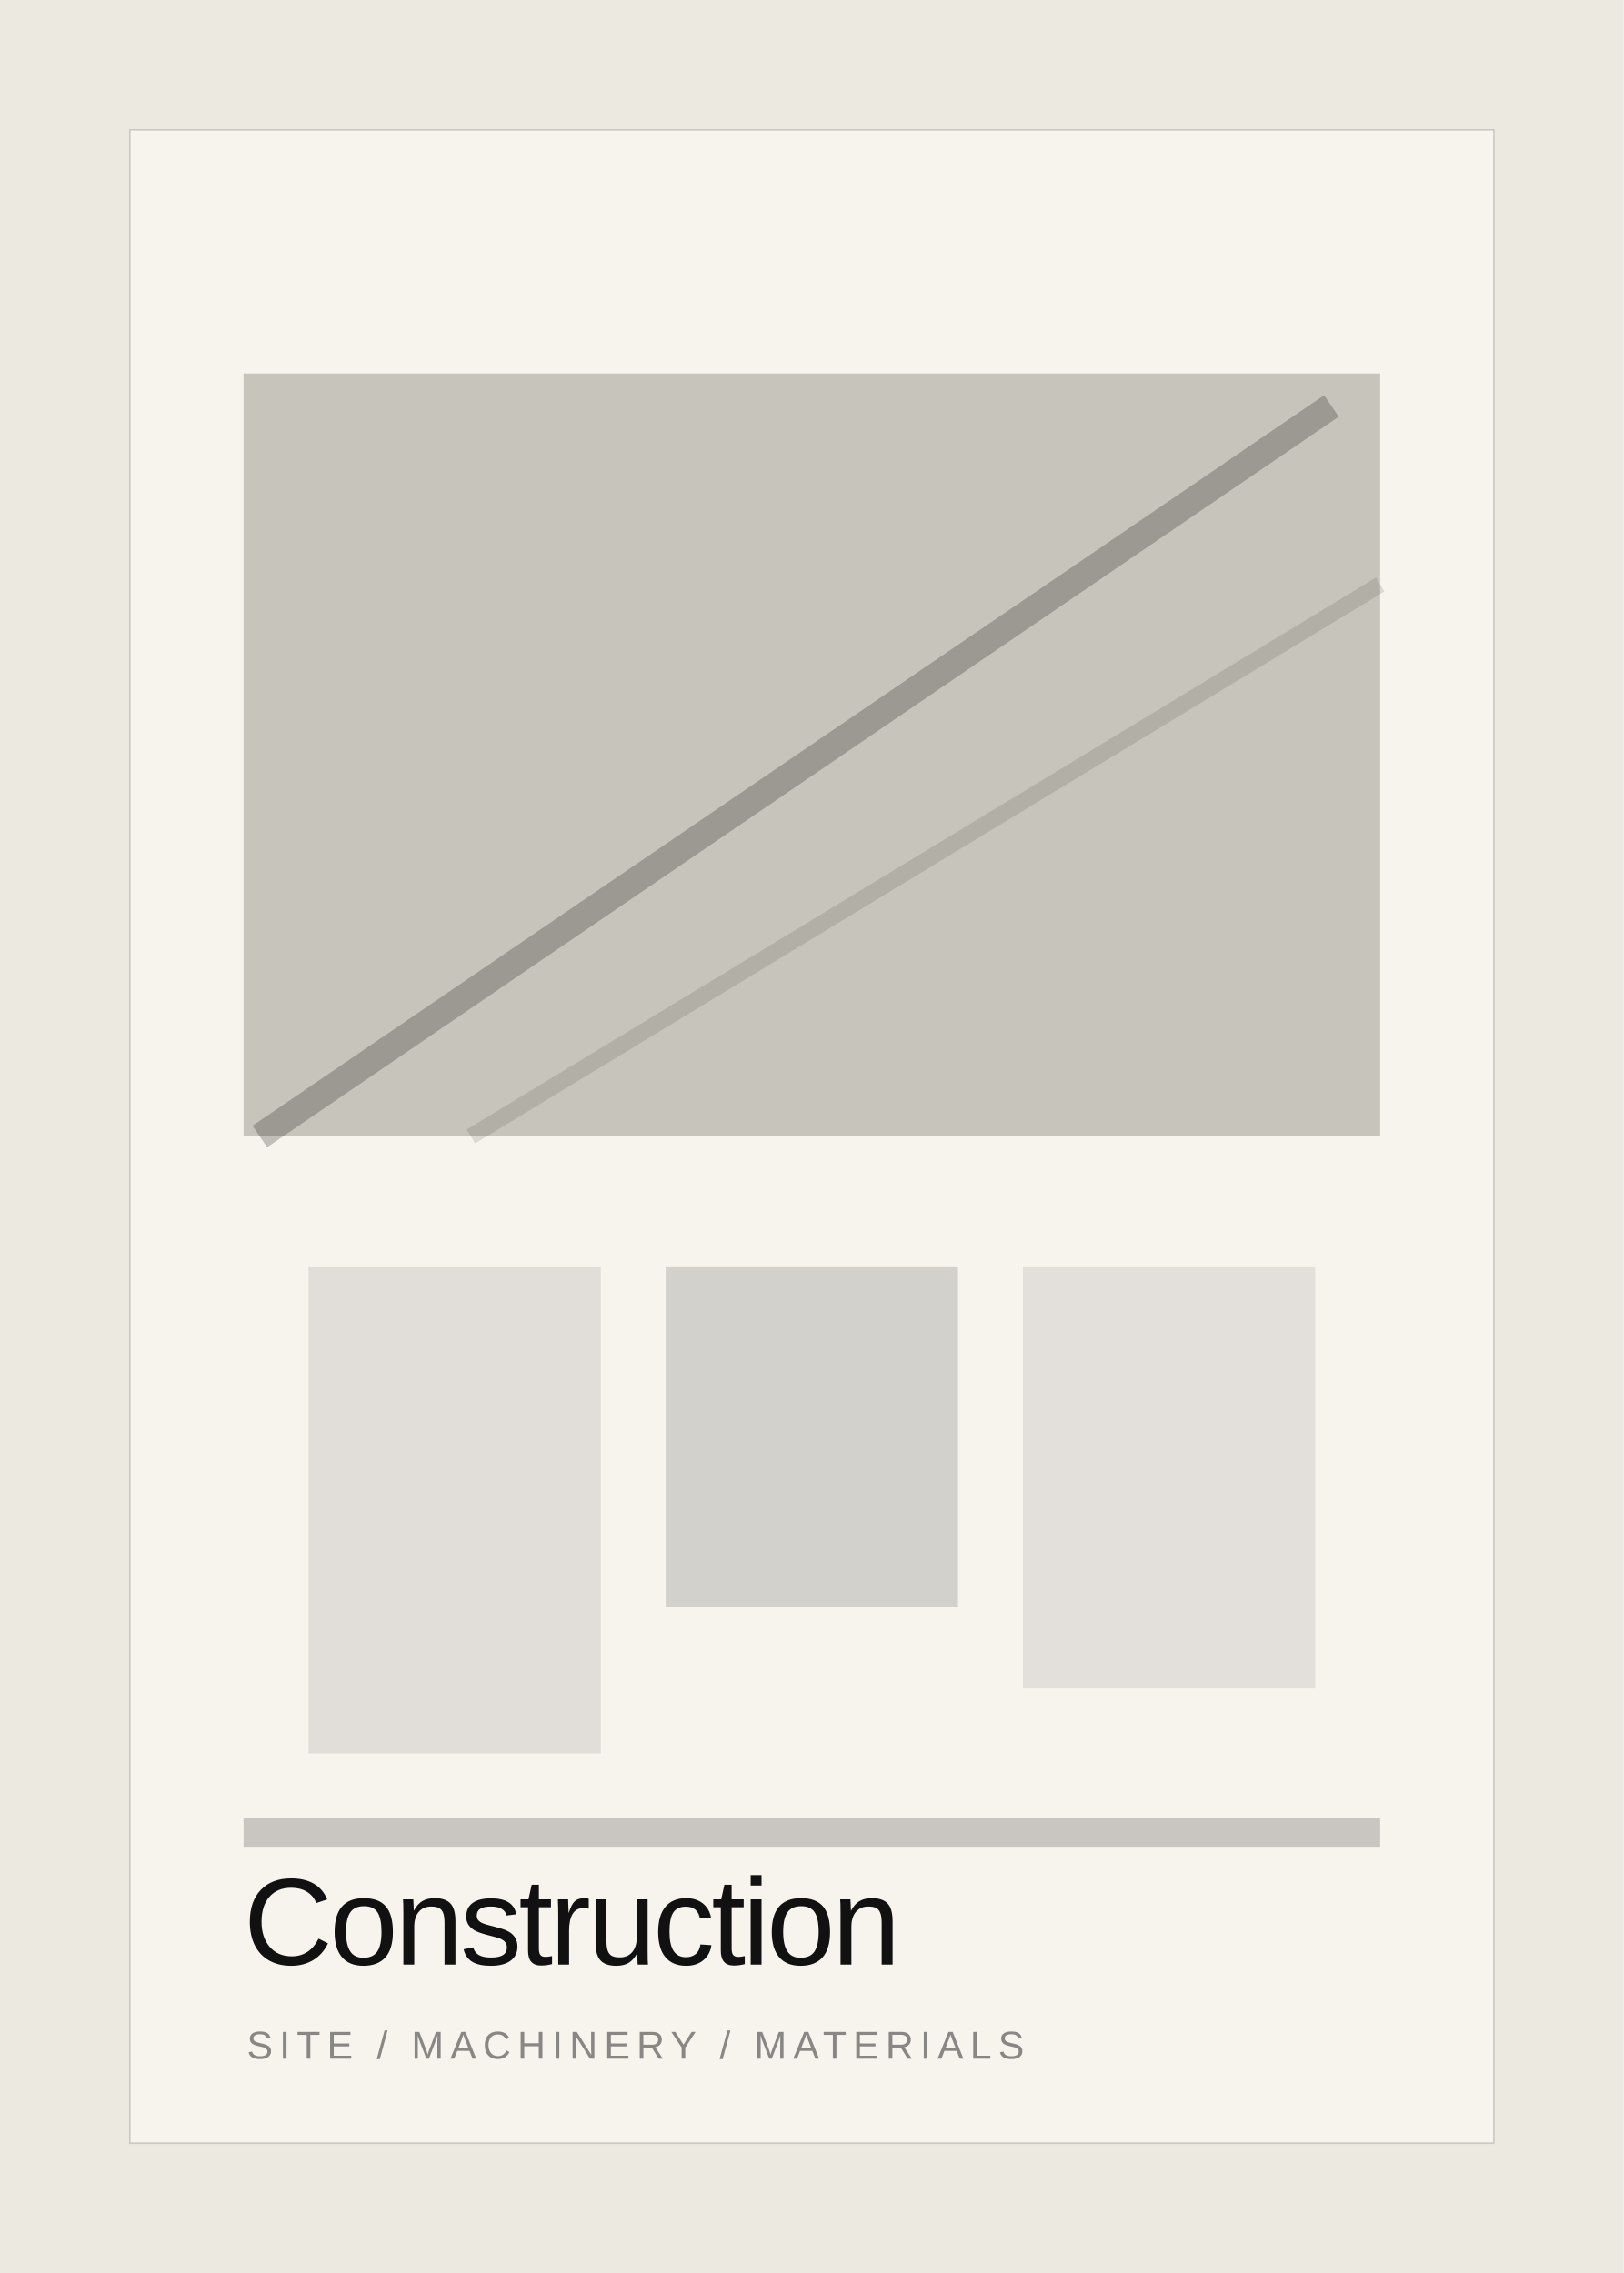
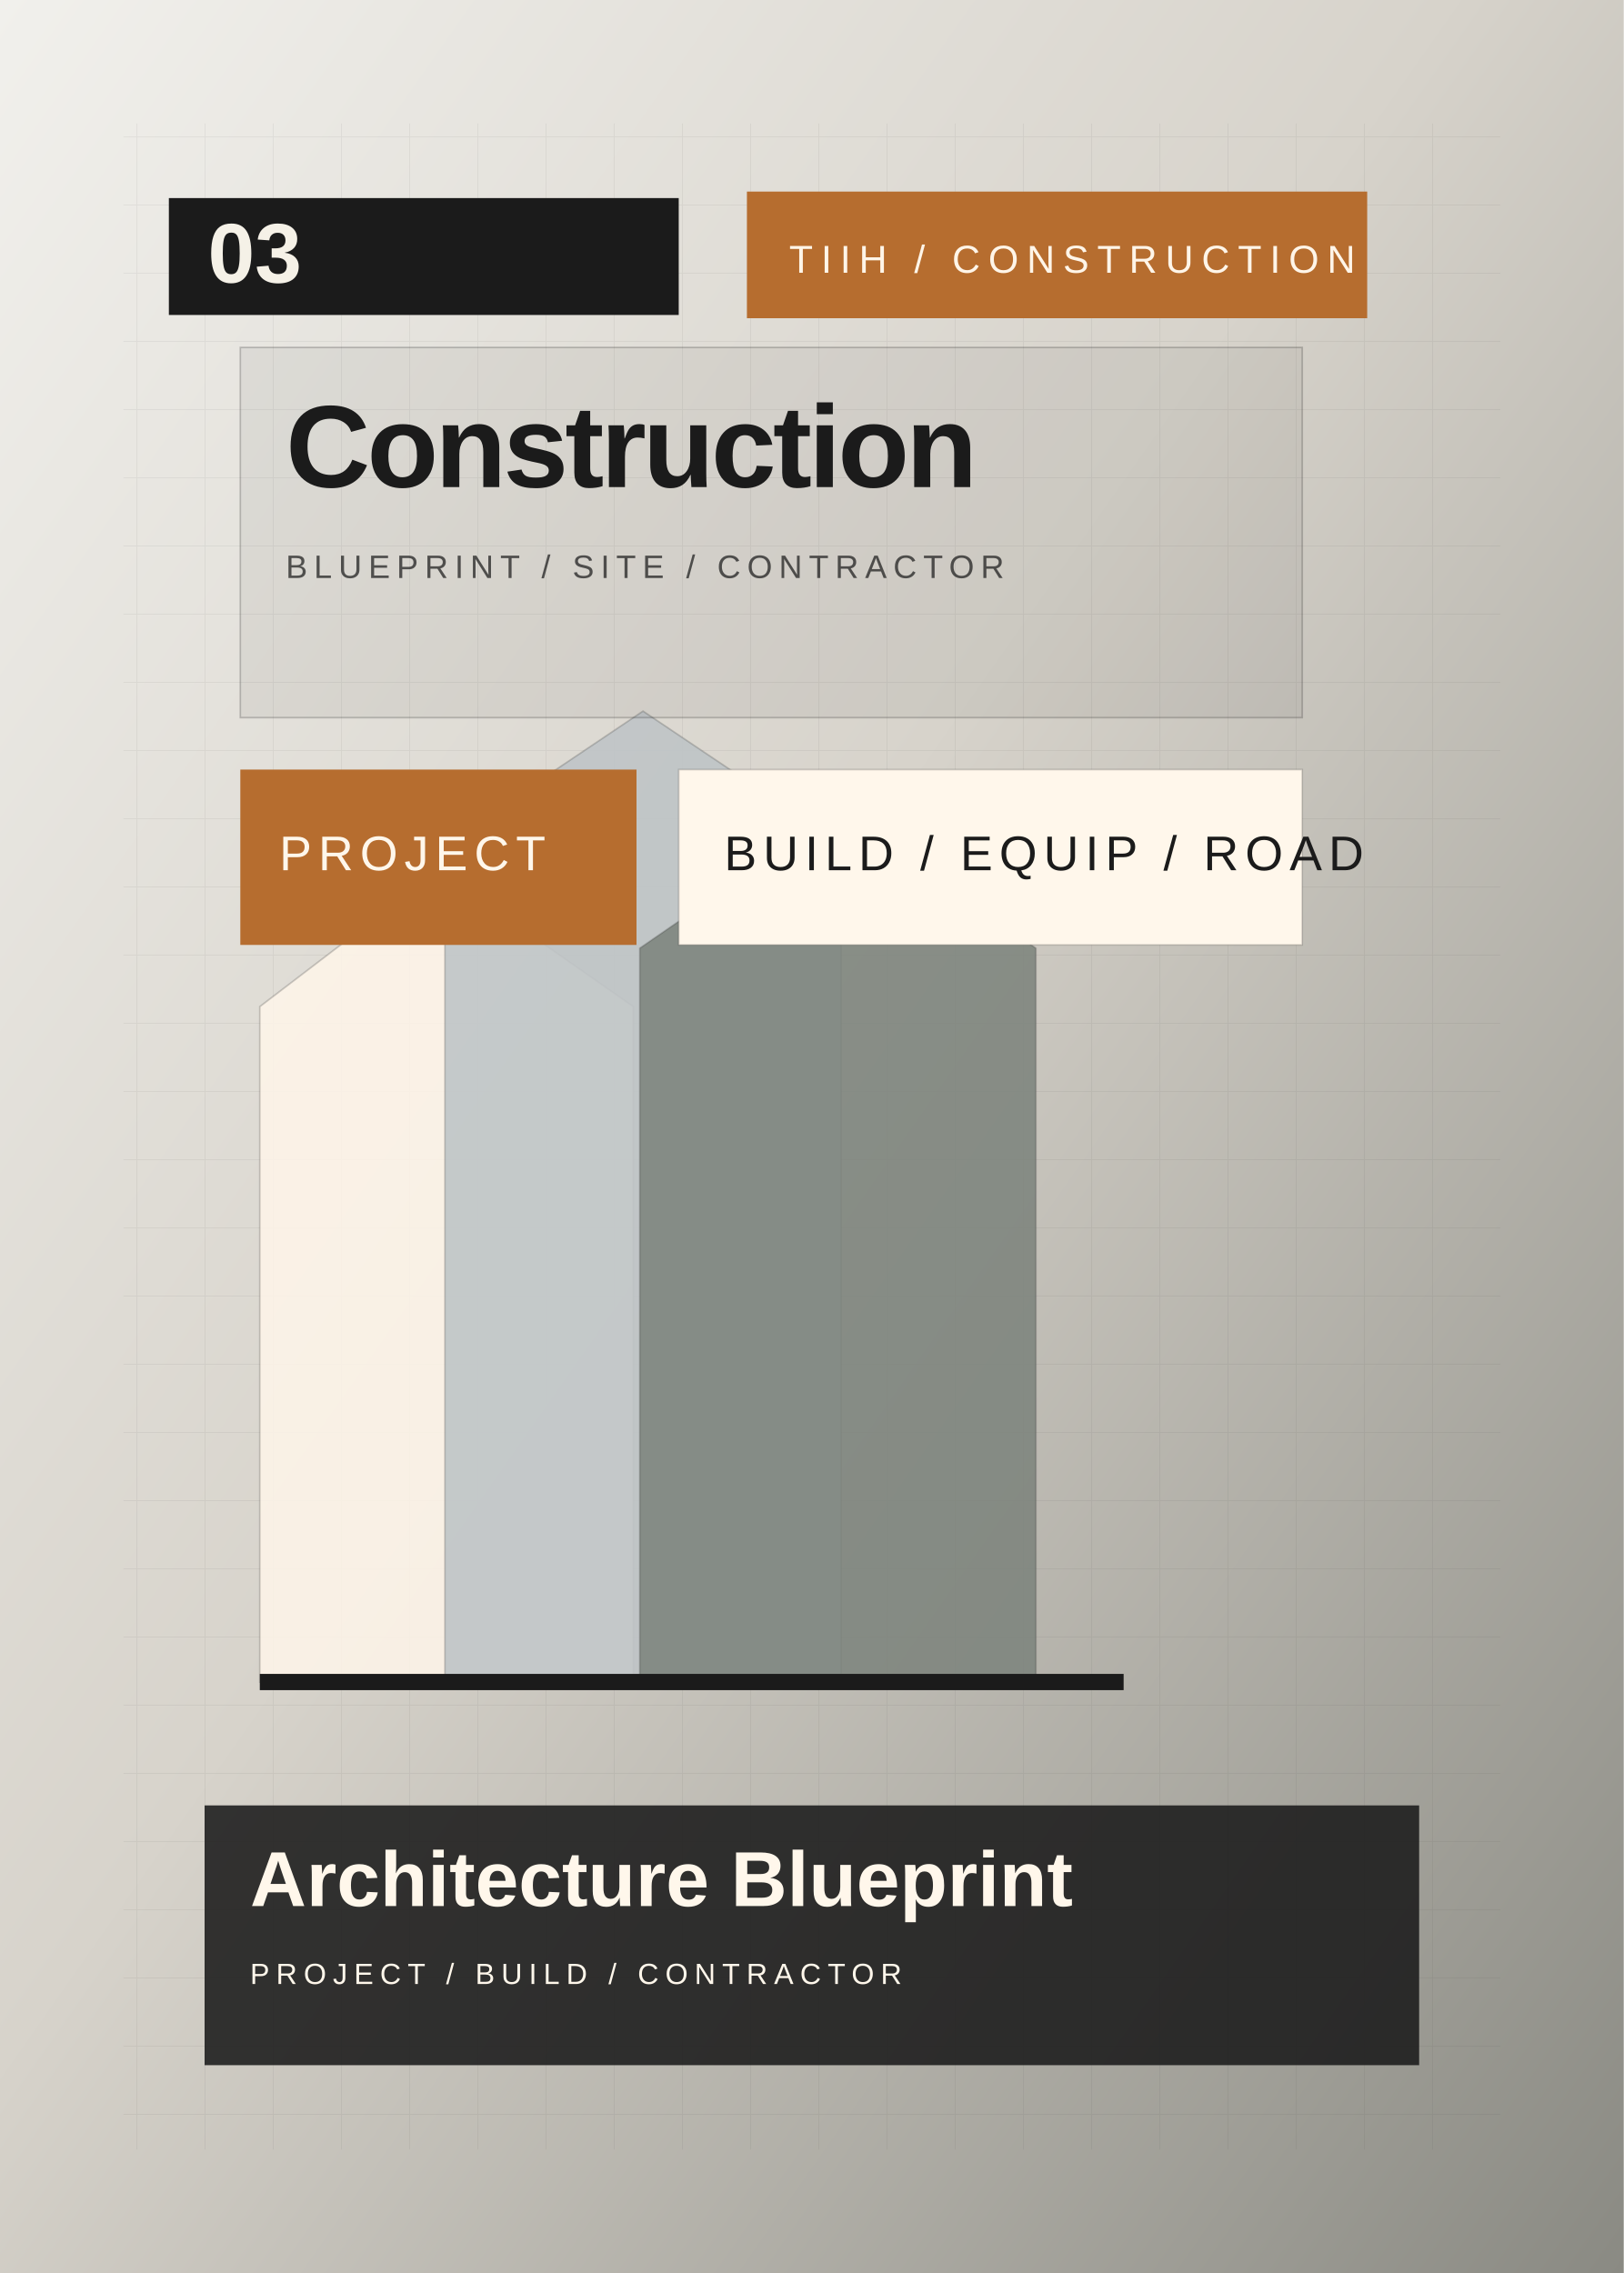
- <svg xmlns="http://www.w3.org/2000/svg" viewBox="0 0 1000 1400" role="img" aria-label="Construction template visual placeholder">
-   <rect width="1000" height="1400" fill="#ece9e1" />
-   <rect x="80" y="80" width="840" height="1240" fill="#f7f4ee" stroke="#111" stroke-opacity=".16" />
-   <rect x="150" y="230" width="700" height="470" fill="#c7c4bb" />
-   <path d="M160 700 L820 250" stroke="#111" stroke-opacity=".24" stroke-width="16" />
-   <path d="M290 700 L850 360" stroke="#111" stroke-opacity=".12" stroke-width="10" />
-   <rect x="190" y="780" width="180" height="300" fill="#111" opacity=".1" />
-   <rect x="410" y="780" width="180" height="210" fill="#111" opacity=".16" />
-   <rect x="630" y="780" width="180" height="260" fill="#111" opacity=".09" />
-   <rect x="150" y="1120" width="700" height="18" fill="#111" opacity=".2" />
-   <text x="150" y="1210" fill="#111" font-family="Arial, Helvetica, sans-serif" font-size="76" letter-spacing="-2">Construction</text>
-   <text x="152" y="1268" fill="#111" opacity=".48" font-family="Arial, Helvetica, sans-serif" font-size="24" letter-spacing="4">SITE / MACHINERY / MATERIALS</text>
+ <svg xmlns="http://www.w3.org/2000/svg" viewBox="0 0 1000 1400" role="img" aria-label="Construction poster">
+   <defs>
+     <linearGradient id="c-bg" x1="0" x2="1" y1="0" y2="1">
+       <stop offset="0" stop-color="#f1f0ec" />
+       <stop offset=".45" stop-color="#d7d3cb" />
+       <stop offset="1" stop-color="#8a8a83" />
+     </linearGradient>
+     <pattern id="c-grid" width="42" height="42" patternUnits="userSpaceOnUse">
+       <path d="M42 0H0V42" fill="none" stroke="#202020" stroke-opacity=".12" stroke-width="1" />
+     </pattern>
+   </defs>
+   <rect width="1000" height="1400" fill="url(#c-bg)" />
+   <rect x="76" y="76" width="848" height="1248" fill="url(#c-grid)" opacity=".55" />
+   <rect x="104" y="122" width="314" height="72" fill="#1b1b1b" />
+   <text x="128" y="174" fill="#f5f1e7" font-family="Arial, Helvetica, sans-serif" font-size="52" font-weight="700">03</text>
+   <rect x="460" y="118" width="382" height="78" fill="#b66d2f" />
+   <text x="486" y="168" fill="#fff5e8" font-family="Arial, Helvetica, sans-serif" font-size="24" letter-spacing="5">TIIH / CONSTRUCTION</text>
+   <path d="M160 1036V620l110-84 120 84v420z" fill="#fff6ea" fill-opacity=".84" stroke="#1b1b1b" stroke-opacity=".2" />
+   <path d="M274 1036V520l122-82 122 82v516z" fill="#bfc5c7" fill-opacity=".9" stroke="#1b1b1b" stroke-opacity=".2" />
+   <path d="M394 1036V584l122-84 122 84v452z" fill="#7d837d" fill-opacity=".86" stroke="#1b1b1b" stroke-opacity=".2" />
+   <path d="M160 1036h532" stroke="#1b1b1b" stroke-width="10" />
+   <rect x="148" y="214" width="654" height="228" fill="#1b1b1b" opacity=".06" />
+   <rect x="148" y="214" width="654" height="228" fill="none" stroke="#1b1b1b" stroke-opacity=".22" />
+   <text x="176" y="300" fill="#1b1b1b" font-family="Arial, Helvetica, sans-serif" font-size="72" font-weight="700" letter-spacing="-2">Construction</text>
+   <text x="176" y="356" fill="#1b1b1b" opacity=".72" font-family="Arial, Helvetica, sans-serif" font-size="20" letter-spacing="4">BLUEPRINT / SITE / CONTRACTOR</text>
+   <rect x="148" y="474" width="244" height="108" fill="#b66d2f" />
+   <text x="172" y="536" fill="#fff7eb" font-family="Arial, Helvetica, sans-serif" font-size="30" letter-spacing="4">PROJECT</text>
+   <rect x="418" y="474" width="384" height="108" fill="#fff7eb" stroke="#1b1b1b" stroke-opacity=".18" />
+   <text x="446" y="536" fill="#1b1b1b" font-family="Arial, Helvetica, sans-serif" font-size="30" letter-spacing="4">BUILD / EQUIP / ROAD</text>
+   <rect x="126" y="1112" width="748" height="160" fill="#1b1b1b" opacity=".88" />
+   <text x="154" y="1174" fill="#fff7eb" font-family="Arial, Helvetica, sans-serif" font-size="48" font-weight="700">Architecture Blueprint</text>
+   <text x="154" y="1222" fill="#fff7eb" font-family="Arial, Helvetica, sans-serif" font-size="18" letter-spacing="4">PROJECT / BUILD / CONTRACTOR</text>
</svg>
